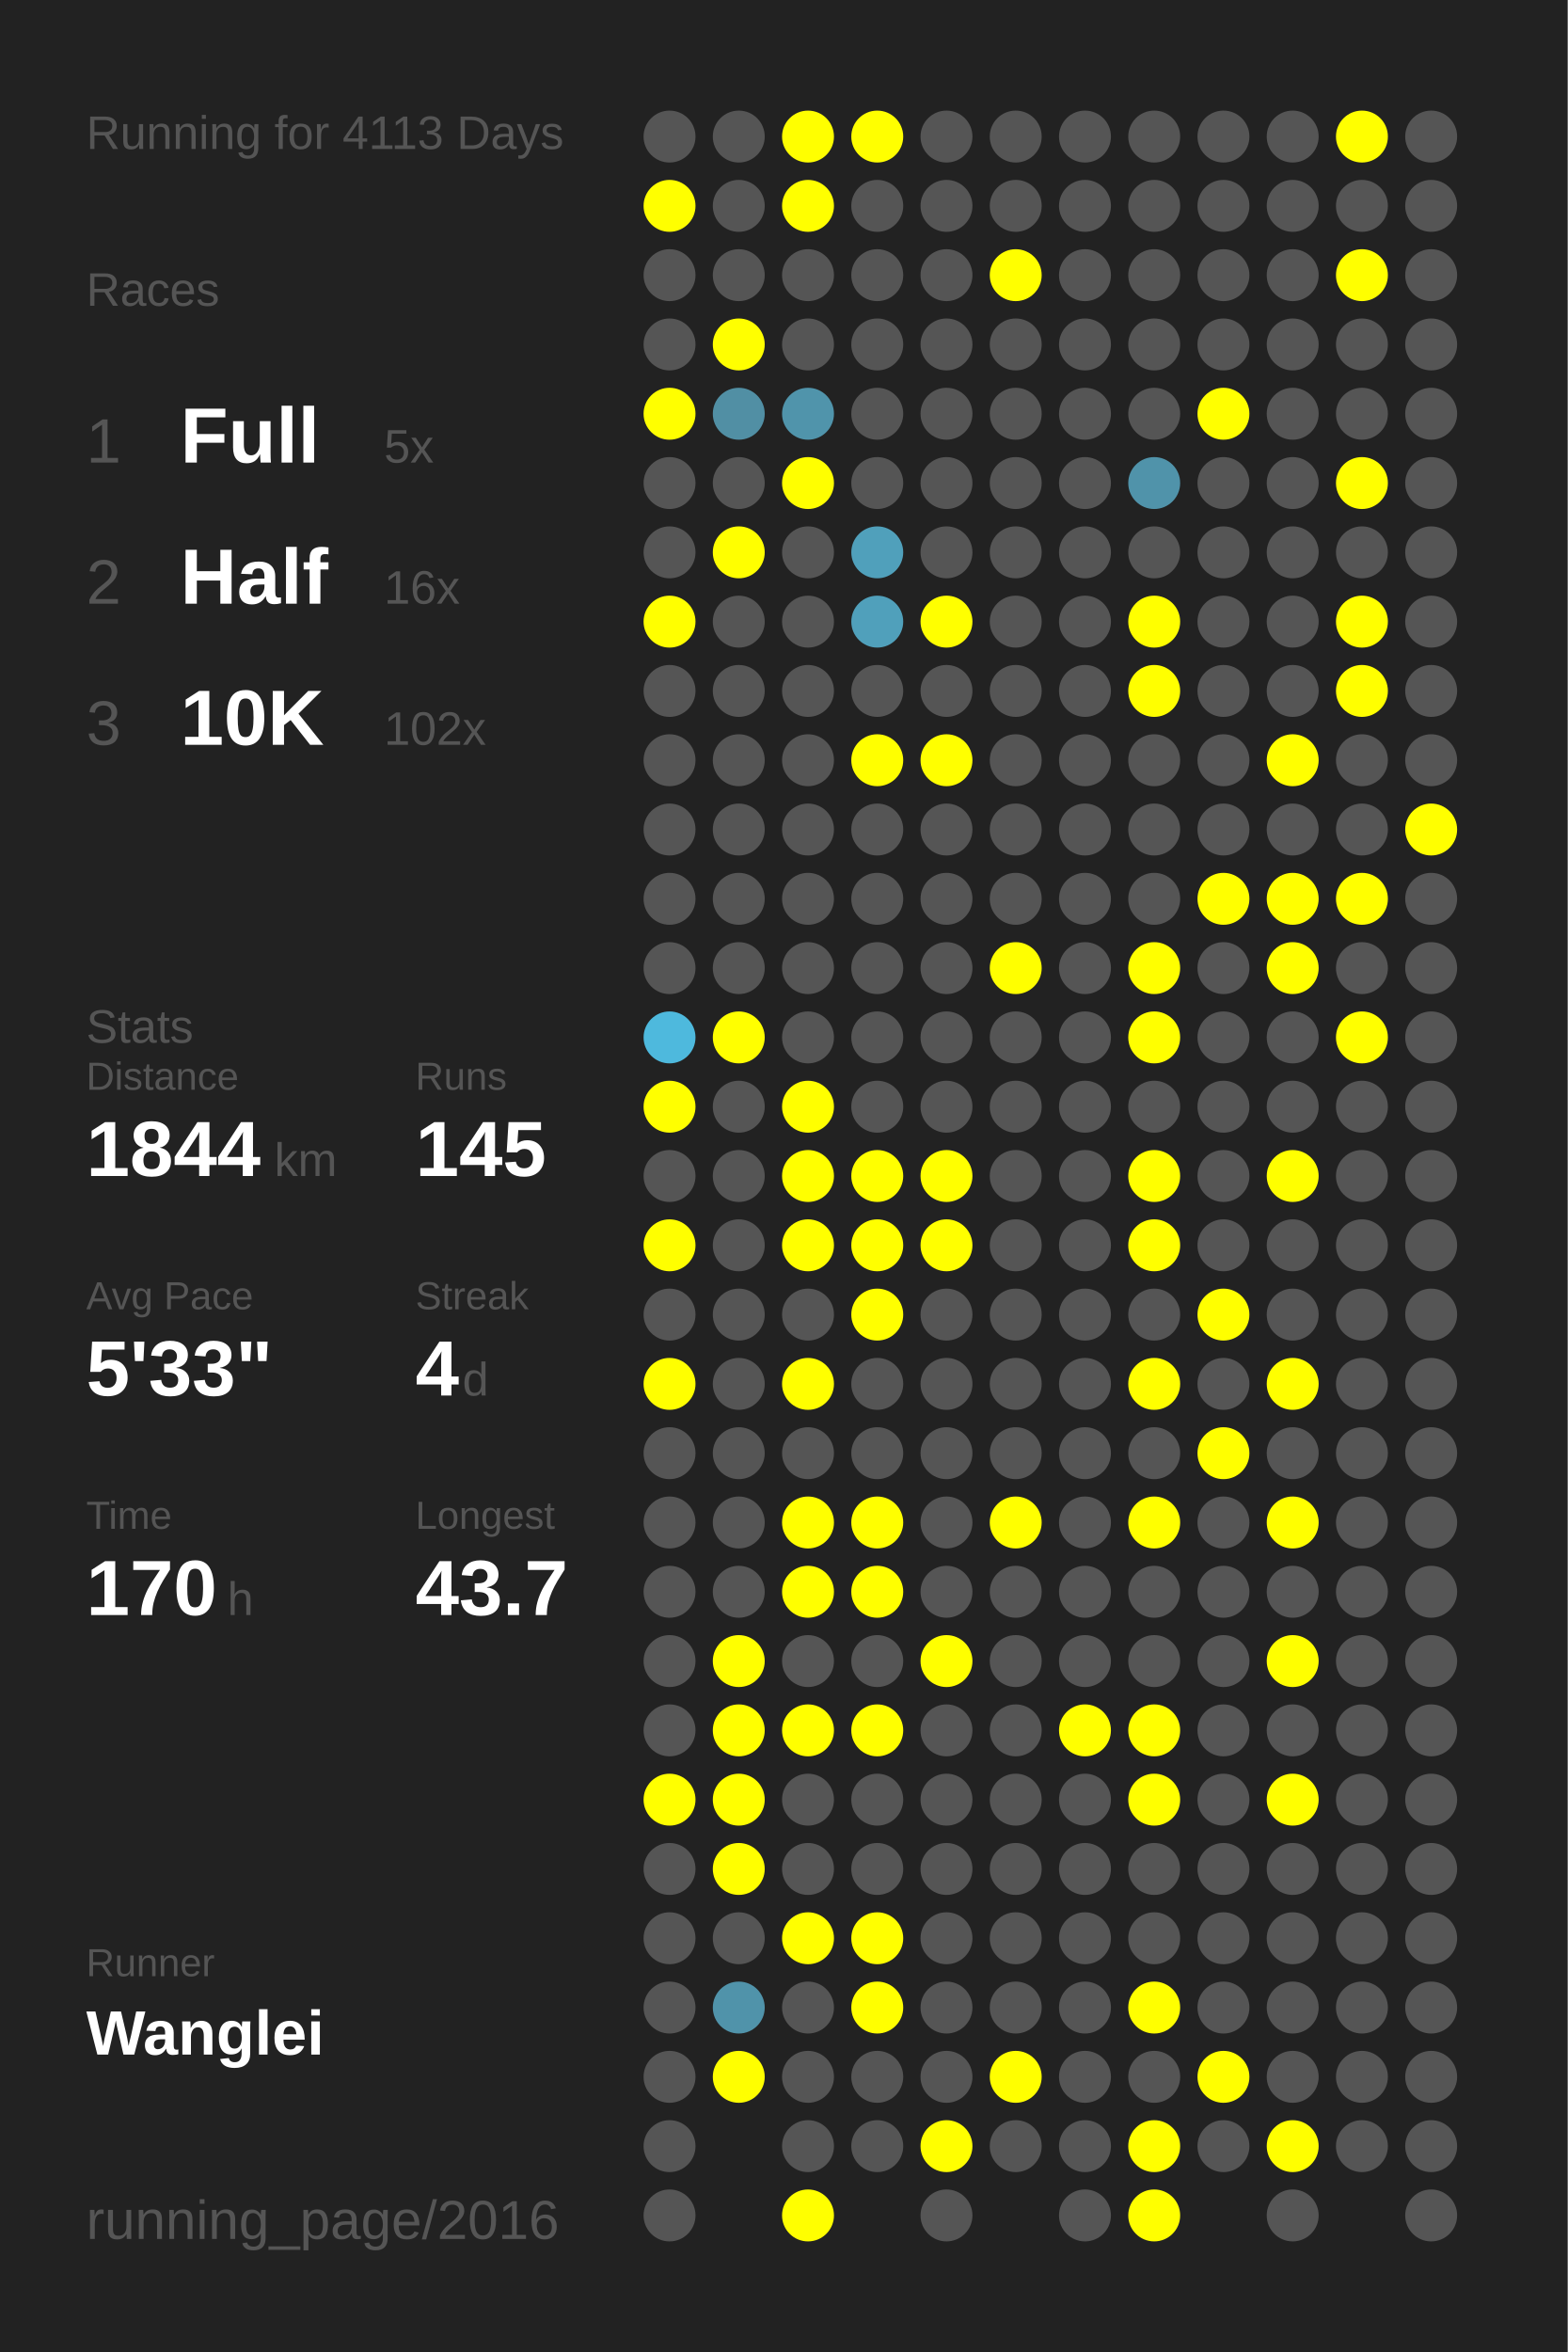
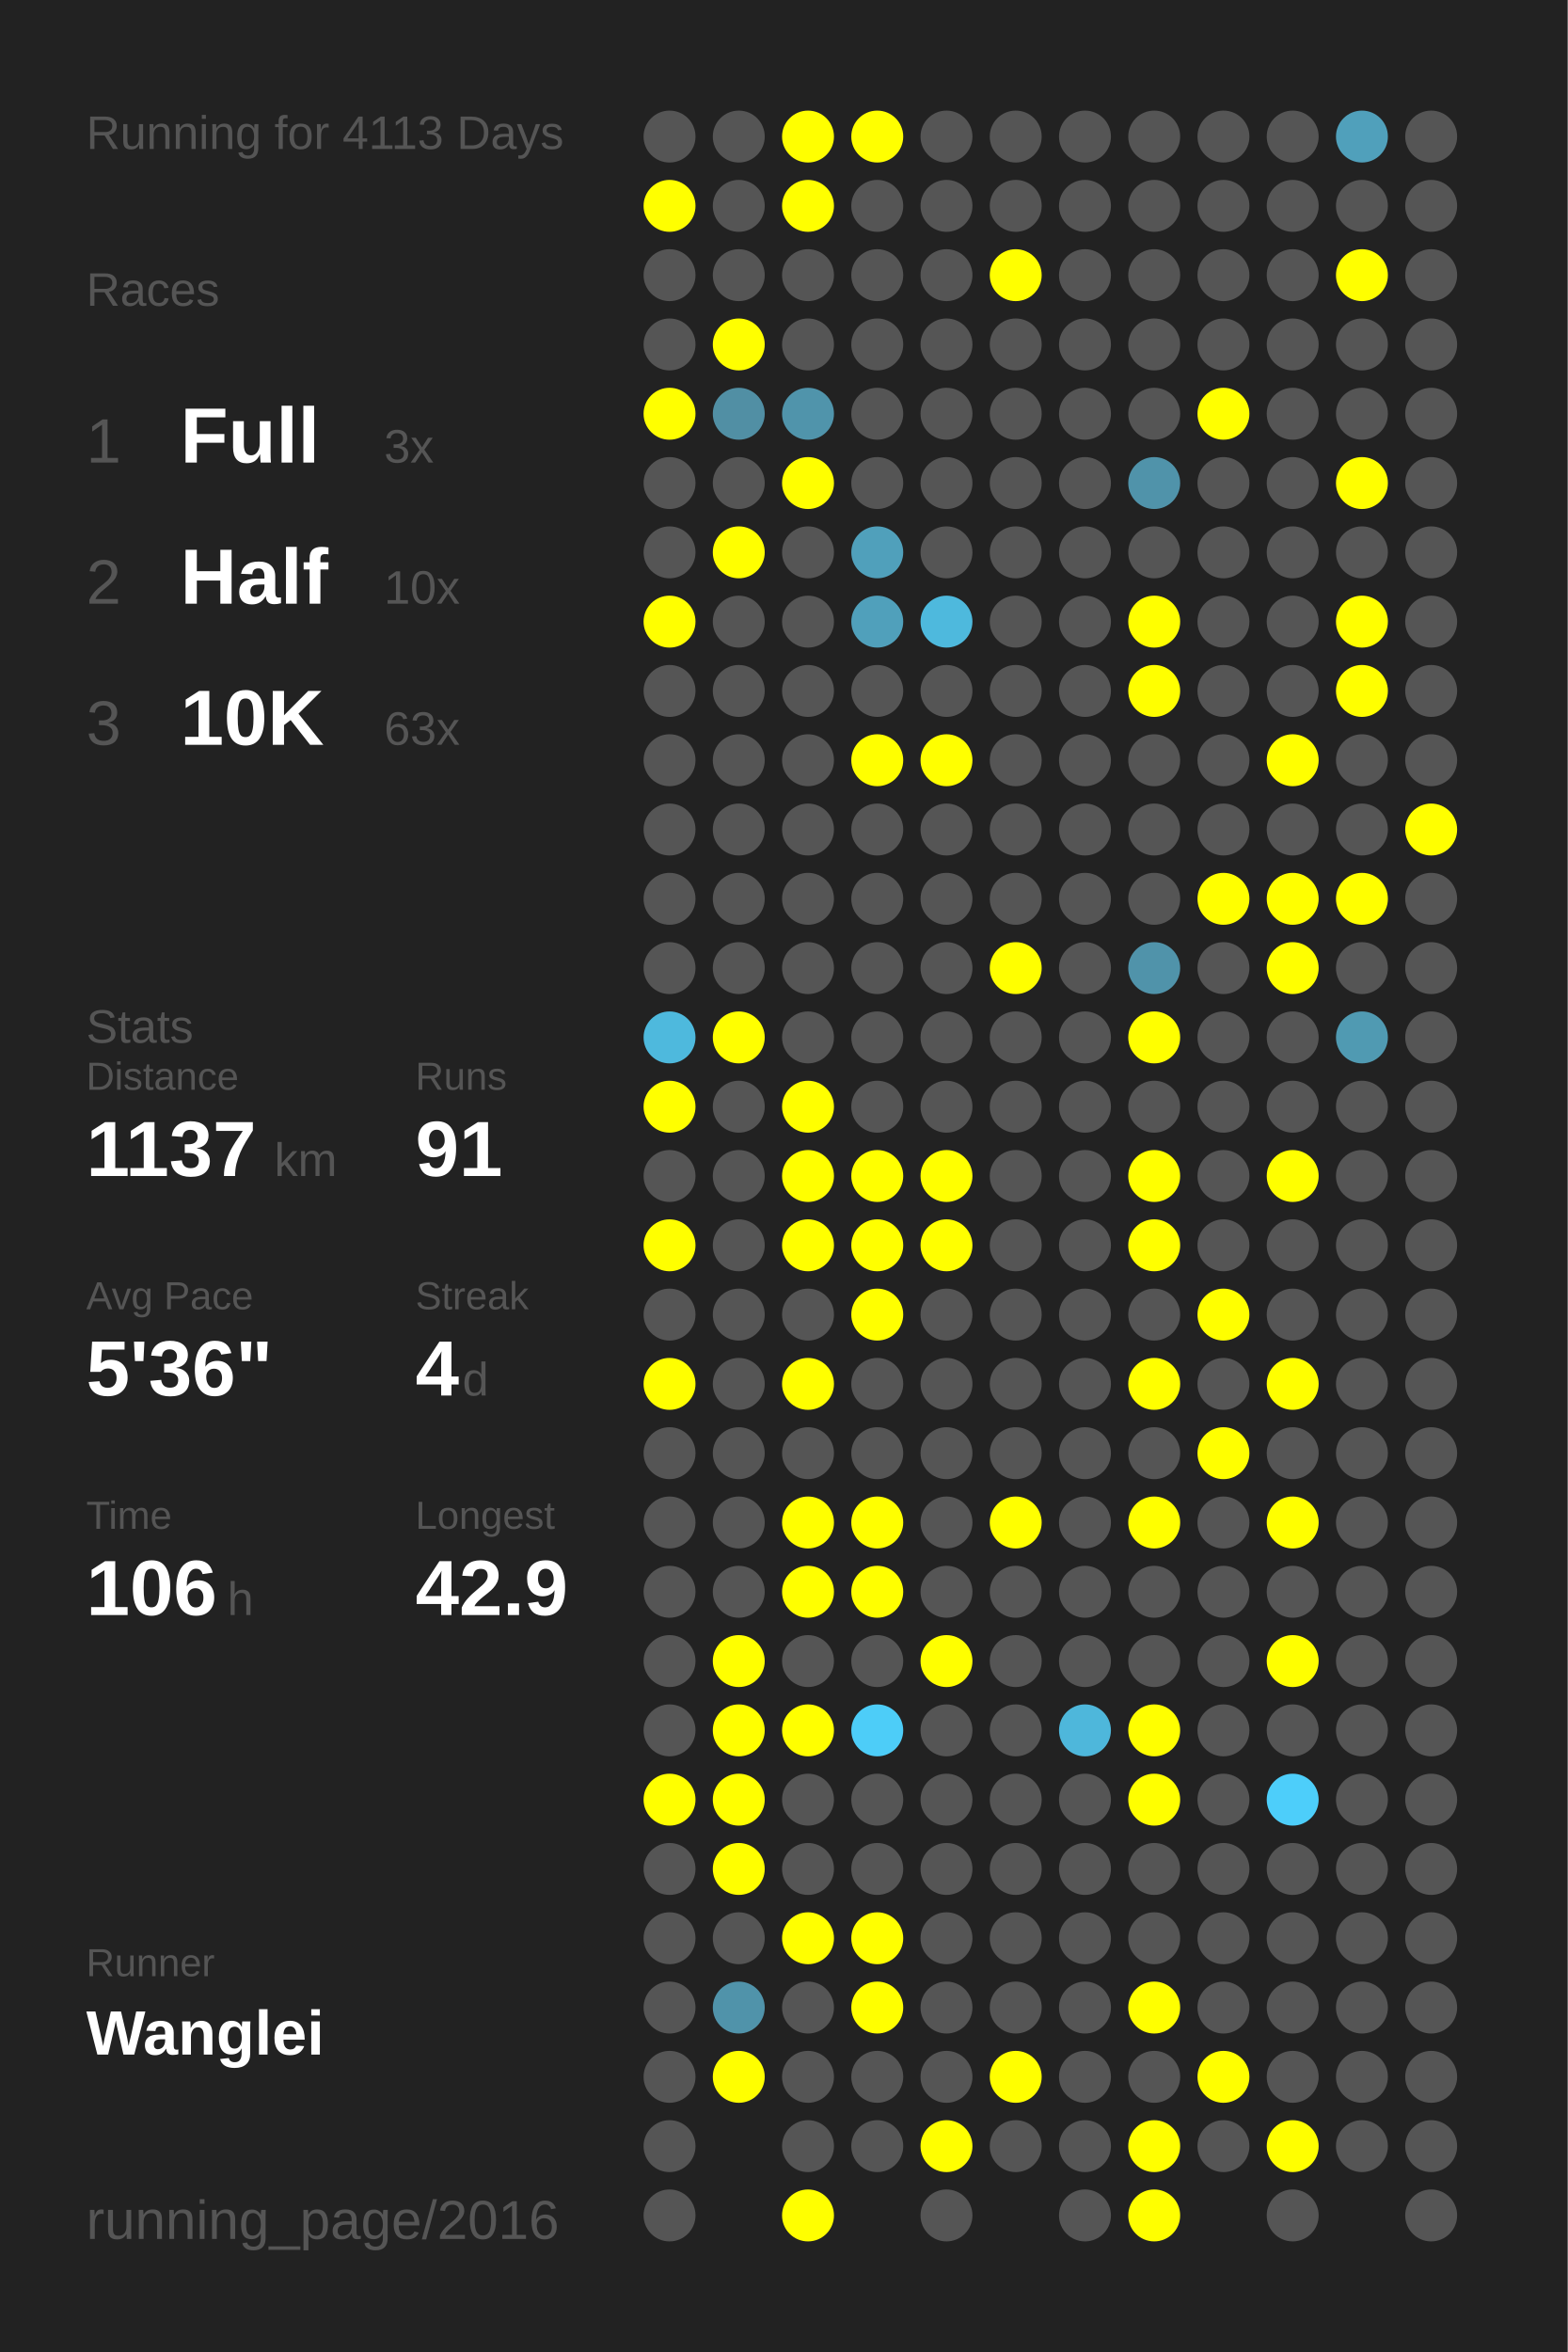
<svg xmlns="http://www.w3.org/2000/svg" baseProfile="full" height="300mm" version="1.1" viewBox="0,0,200,300" width="200mm">
  <defs />
  <rect fill="#222222" height="300" width="200" x="0" y="0" />
  <text fill="#555555" style="font-size:6px; font-family:Arial;" x="11" y="19">Running for 4113 Days</text>
  <text fill="#555555" style="font-size:6px; font-family:Arial;" x="11" y="39">Races</text>
  <text fill="#555555" style="font-size:8px; font-family:Arial;" x="11" y="59">1</text>
  <text fill="#FFFFFF" style="font-size:10px; font-family:Arial; font-weight:bold;" x="23" y="59">Full</text>
-   <text fill="#555555" style="font-size:6px; font-family:Arial;" x="49" y="59">5x</text>
+   <text fill="#555555" style="font-size:6px; font-family:Arial;" x="49" y="59">3x</text>
  <text fill="#555555" style="font-size:8px; font-family:Arial;" x="11" y="77">2</text>
  <text fill="#FFFFFF" style="font-size:10px; font-family:Arial; font-weight:bold;" x="23" y="77">Half</text>
-   <text fill="#555555" style="font-size:6px; font-family:Arial;" x="49" y="77">16x</text>
+   <text fill="#555555" style="font-size:6px; font-family:Arial;" x="49" y="77">10x</text>
  <text fill="#555555" style="font-size:8px; font-family:Arial;" x="11" y="95">3</text>
  <text fill="#FFFFFF" style="font-size:10px; font-family:Arial; font-weight:bold;" x="23" y="95">10K</text>
-   <text fill="#555555" style="font-size:6px; font-family:Arial;" x="49" y="95">102x</text>
+   <text fill="#555555" style="font-size:6px; font-family:Arial;" x="49" y="95">63x</text>
  <text fill="#555555" style="font-size:6px; font-family:Arial;" x="11" y="133">Stats</text>
  <text fill="#555555" style="font-size:5px; font-family:Arial;" x="11" y="139">Distance</text>
-   <text fill="#FFFFFF" style="font-size:10px; font-family:Arial; font-weight:bold;" x="11" y="150">1844</text>
+   <text fill="#FFFFFF" style="font-size:10px; font-family:Arial; font-weight:bold;" x="11" y="150">1137</text>
  <text fill="#555555" style="font-size:6px; font-family:Arial;" x="35" y="150">km</text>
  <text fill="#555555" style="font-size:5px; font-family:Arial;" x="53" y="139">Runs</text>
-   <text fill="#FFFFFF" style="font-size:10px; font-family:Arial; font-weight:bold;" x="53" y="150">145</text>
+   <text fill="#FFFFFF" style="font-size:10px; font-family:Arial; font-weight:bold;" x="53" y="150">91</text>
  <text fill="#555555" style="font-size:5px; font-family:Arial;" x="11" y="167">Avg Pace</text>
-   <text fill="#FFFFFF" style="font-size:10px; font-family:Arial; font-weight:bold;" x="11" y="178">5'33"</text>
+   <text fill="#FFFFFF" style="font-size:10px; font-family:Arial; font-weight:bold;" x="11" y="178">5'36"</text>
  <text fill="#555555" style="font-size:5px; font-family:Arial;" x="53" y="167">Streak</text>
  <text fill="#FFFFFF" style="font-size:10px; font-family:Arial; font-weight:bold;" x="53" y="178">4</text>
  <text fill="#555555" style="font-size:6px; font-family:Arial;" x="59" y="178">d</text>
  <text fill="#555555" style="font-size:5px; font-family:Arial;" x="11" y="195">Time</text>
-   <text fill="#FFFFFF" style="font-size:10px; font-family:Arial; font-weight:bold;" x="11" y="206">170</text>
+   <text fill="#FFFFFF" style="font-size:10px; font-family:Arial; font-weight:bold;" x="11" y="206">106</text>
  <text fill="#555555" style="font-size:6px; font-family:Arial;" x="29" y="206">h</text>
  <text fill="#555555" style="font-size:5px; font-family:Arial;" x="53" y="195">Longest</text>
-   <text fill="#FFFFFF" style="font-size:10px; font-family:Arial; font-weight:bold;" x="53" y="206">43.7</text>
+   <text fill="#FFFFFF" style="font-size:10px; font-family:Arial; font-weight:bold;" x="53" y="206">42.9</text>
  <text fill="#555555" style="font-size:5px; font-family:Arial;" x="11" y="252.065">Runner</text>
  <text fill="#FFFFFF" style="font-size:8px; font-family:Arial; font-weight:bold;" x="11" y="262.065">Wanglei</text>
  <text fill="#555555" style="font-size:7px; font-family:Arial;" x="11" y="285.581">running_page/2016</text>
  <circle cx="85.417" cy="17.419" fill="#555555" r="3.312" />
  <circle cx="85.417" cy="26.258" fill="#FFFF00" r="3.312" />
  <circle cx="85.417" cy="35.097" fill="#555555" r="3.312" />
  <circle cx="85.417" cy="43.935" fill="#555555" r="3.312" />
  <circle cx="85.417" cy="52.774" fill="#FFFF00" r="3.312" />
  <circle cx="85.417" cy="61.613" fill="#555555" r="3.312" />
  <circle cx="85.417" cy="70.452" fill="#555555" r="3.312" />
  <circle cx="85.417" cy="79.29" fill="#FFFF00" r="3.312" />
  <circle cx="85.417" cy="88.129" fill="#555555" r="3.312" />
  <circle cx="85.417" cy="96.968" fill="#555555" r="3.312" />
  <circle cx="85.417" cy="105.806" fill="#555555" r="3.312" />
  <circle cx="85.417" cy="114.645" fill="#555555" r="3.312" />
  <circle cx="85.417" cy="123.484" fill="#555555" r="3.312" />
  <circle cx="85.417" cy="132.323" fill="#4eb9dd" r="3.312" />
  <circle cx="85.417" cy="141.161" fill="#FFFF00" r="3.312" />
  <circle cx="85.417" cy="150" fill="#555555" r="3.312" />
  <circle cx="85.417" cy="158.839" fill="#FFFF00" r="3.312" />
  <circle cx="85.417" cy="167.677" fill="#555555" r="3.312" />
  <circle cx="85.417" cy="176.516" fill="#FFFF00" r="3.312" />
  <circle cx="85.417" cy="185.355" fill="#555555" r="3.312" />
  <circle cx="85.417" cy="194.194" fill="#555555" r="3.312" />
  <circle cx="85.417" cy="203.032" fill="#555555" r="3.312" />
  <circle cx="85.417" cy="211.871" fill="#555555" r="3.312" />
  <circle cx="85.417" cy="220.71" fill="#555555" r="3.312" />
  <circle cx="85.417" cy="229.548" fill="#FFFF00" r="3.312" />
  <circle cx="85.417" cy="238.387" fill="#555555" r="3.312" />
  <circle cx="85.417" cy="247.226" fill="#555555" r="3.312" />
  <circle cx="85.417" cy="256.065" fill="#555555" r="3.312" />
  <circle cx="85.417" cy="264.903" fill="#555555" r="3.312" />
  <circle cx="85.417" cy="273.742" fill="#555555" r="3.312" />
  <circle cx="85.417" cy="282.581" fill="#555555" r="3.312" />
  <circle cx="94.25" cy="17.419" fill="#555555" r="3.312" />
  <circle cx="94.25" cy="26.258" fill="#555555" r="3.312" />
  <circle cx="94.25" cy="35.097" fill="#555555" r="3.312" />
  <circle cx="94.25" cy="43.935" fill="#FFFF00" r="3.312" />
  <circle cx="94.25" cy="52.774" fill="#518fa4" r="3.312" />
  <circle cx="94.25" cy="61.613" fill="#555555" r="3.312" />
  <circle cx="94.25" cy="70.452" fill="#FFFF00" r="3.312" />
  <circle cx="94.25" cy="79.29" fill="#555555" r="3.312" />
  <circle cx="94.25" cy="88.129" fill="#555555" r="3.312" />
  <circle cx="94.25" cy="96.968" fill="#555555" r="3.312" />
  <circle cx="94.25" cy="105.806" fill="#555555" r="3.312" />
  <circle cx="94.25" cy="114.645" fill="#555555" r="3.312" />
  <circle cx="94.25" cy="123.484" fill="#555555" r="3.312" />
  <circle cx="94.25" cy="132.323" fill="#FFFF00" r="3.312" />
  <circle cx="94.25" cy="141.161" fill="#555555" r="3.312" />
  <circle cx="94.25" cy="150" fill="#555555" r="3.312" />
  <circle cx="94.25" cy="158.839" fill="#555555" r="3.312" />
  <circle cx="94.25" cy="167.677" fill="#555555" r="3.312" />
  <circle cx="94.25" cy="176.516" fill="#555555" r="3.312" />
  <circle cx="94.25" cy="185.355" fill="#555555" r="3.312" />
  <circle cx="94.25" cy="194.194" fill="#555555" r="3.312" />
  <circle cx="94.25" cy="203.032" fill="#555555" r="3.312" />
  <circle cx="94.25" cy="211.871" fill="#FFFF00" r="3.312" />
  <circle cx="94.25" cy="220.71" fill="#FFFF00" r="3.312" />
  <circle cx="94.25" cy="229.548" fill="#FFFF00" r="3.312" />
  <circle cx="94.25" cy="238.387" fill="#FFFF00" r="3.312" />
  <circle cx="94.25" cy="247.226" fill="#555555" r="3.312" />
  <circle cx="94.25" cy="256.065" fill="#5093aa" r="3.312" />
  <circle cx="94.25" cy="264.903" fill="#FFFF00" r="3.312" />
  <circle cx="103.083" cy="17.419" fill="#FFFF00" r="3.312" />
  <circle cx="103.083" cy="26.258" fill="#FFFF00" r="3.312" />
  <circle cx="103.083" cy="35.097" fill="#555555" r="3.312" />
  <circle cx="103.083" cy="43.935" fill="#555555" r="3.312" />
  <circle cx="103.083" cy="52.774" fill="#5094ab" r="3.312" />
  <circle cx="103.083" cy="61.613" fill="#FFFF00" r="3.312" />
  <circle cx="103.083" cy="70.452" fill="#555555" r="3.312" />
  <circle cx="103.083" cy="79.29" fill="#555555" r="3.312" />
  <circle cx="103.083" cy="88.129" fill="#555555" r="3.312" />
  <circle cx="103.083" cy="96.968" fill="#555555" r="3.312" />
  <circle cx="103.083" cy="105.806" fill="#555555" r="3.312" />
  <circle cx="103.083" cy="114.645" fill="#555555" r="3.312" />
  <circle cx="103.083" cy="123.484" fill="#555555" r="3.312" />
  <circle cx="103.083" cy="132.323" fill="#555555" r="3.312" />
  <circle cx="103.083" cy="141.161" fill="#FFFF00" r="3.312" />
  <circle cx="103.083" cy="150" fill="#FFFF00" r="3.312" />
  <circle cx="103.083" cy="158.839" fill="#FFFF00" r="3.312" />
  <circle cx="103.083" cy="167.677" fill="#555555" r="3.312" />
  <circle cx="103.083" cy="176.516" fill="#FFFF00" r="3.312" />
  <circle cx="103.083" cy="185.355" fill="#555555" r="3.312" />
  <circle cx="103.083" cy="194.194" fill="#FFFF00" r="3.312" />
  <circle cx="103.083" cy="203.032" fill="#FFFF00" r="3.312" />
  <circle cx="103.083" cy="211.871" fill="#555555" r="3.312" />
  <circle cx="103.083" cy="220.71" fill="#FFFF00" r="3.312" />
  <circle cx="103.083" cy="229.548" fill="#555555" r="3.312" />
  <circle cx="103.083" cy="238.387" fill="#555555" r="3.312" />
  <circle cx="103.083" cy="247.226" fill="#FFFF00" r="3.312" />
  <circle cx="103.083" cy="256.065" fill="#555555" r="3.312" />
  <circle cx="103.083" cy="264.903" fill="#555555" r="3.312" />
  <circle cx="103.083" cy="273.742" fill="#555555" r="3.312" />
  <circle cx="103.083" cy="282.581" fill="#FFFF00" r="3.312" />
  <circle cx="111.917" cy="17.419" fill="#FFFF00" r="3.312" />
  <circle cx="111.917" cy="26.258" fill="#555555" r="3.312" />
  <circle cx="111.917" cy="35.097" fill="#555555" r="3.312" />
  <circle cx="111.917" cy="43.935" fill="#555555" r="3.312" />
  <circle cx="111.917" cy="52.774" fill="#555555" r="3.312" />
  <circle cx="111.917" cy="61.613" fill="#555555" r="3.312" />
  <circle cx="111.917" cy="70.452" fill="#50a0bb" r="3.312" />
  <circle cx="111.917" cy="79.29" fill="#50a0bb" r="3.312" />
  <circle cx="111.917" cy="88.129" fill="#555555" r="3.312" />
  <circle cx="111.917" cy="96.968" fill="#FFFF00" r="3.312" />
  <circle cx="111.917" cy="105.806" fill="#555555" r="3.312" />
  <circle cx="111.917" cy="114.645" fill="#555555" r="3.312" />
  <circle cx="111.917" cy="123.484" fill="#555555" r="3.312" />
  <circle cx="111.917" cy="132.323" fill="#555555" r="3.312" />
  <circle cx="111.917" cy="141.161" fill="#555555" r="3.312" />
  <circle cx="111.917" cy="150" fill="#FFFF00" r="3.312" />
  <circle cx="111.917" cy="158.839" fill="#FFFF00" r="3.312" />
  <circle cx="111.917" cy="167.677" fill="#FFFF00" r="3.312" />
  <circle cx="111.917" cy="176.516" fill="#555555" r="3.312" />
  <circle cx="111.917" cy="185.355" fill="#555555" r="3.312" />
  <circle cx="111.917" cy="194.194" fill="#FFFF00" r="3.312" />
  <circle cx="111.917" cy="203.032" fill="#FFFF00" r="3.312" />
  <circle cx="111.917" cy="211.871" fill="#555555" r="3.312" />
-   <circle cx="111.917" cy="220.71" fill="#FFFF00" r="3.312" />
+   <circle cx="111.917" cy="220.71" fill="#4dcdf8" r="3.312" />
  <circle cx="111.917" cy="229.548" fill="#555555" r="3.312" />
  <circle cx="111.917" cy="238.387" fill="#555555" r="3.312" />
  <circle cx="111.917" cy="247.226" fill="#FFFF00" r="3.312" />
  <circle cx="111.917" cy="256.065" fill="#FFFF00" r="3.312" />
  <circle cx="111.917" cy="264.903" fill="#555555" r="3.312" />
  <circle cx="111.917" cy="273.742" fill="#555555" r="3.312" />
  <circle cx="120.75" cy="17.419" fill="#555555" r="3.312" />
  <circle cx="120.75" cy="26.258" fill="#555555" r="3.312" />
  <circle cx="120.75" cy="35.097" fill="#555555" r="3.312" />
  <circle cx="120.75" cy="43.935" fill="#555555" r="3.312" />
  <circle cx="120.75" cy="52.774" fill="#555555" r="3.312" />
  <circle cx="120.75" cy="61.613" fill="#555555" r="3.312" />
  <circle cx="120.75" cy="70.452" fill="#555555" r="3.312" />
-   <circle cx="120.75" cy="79.29" fill="#FFFF00" r="3.312" />
+   <circle cx="120.75" cy="79.29" fill="#4eb9dd" r="3.312" />
  <circle cx="120.75" cy="88.129" fill="#555555" r="3.312" />
  <circle cx="120.75" cy="96.968" fill="#FFFF00" r="3.312" />
  <circle cx="120.75" cy="105.806" fill="#555555" r="3.312" />
  <circle cx="120.75" cy="114.645" fill="#555555" r="3.312" />
  <circle cx="120.75" cy="123.484" fill="#555555" r="3.312" />
  <circle cx="120.75" cy="132.323" fill="#555555" r="3.312" />
  <circle cx="120.75" cy="141.161" fill="#555555" r="3.312" />
  <circle cx="120.75" cy="150" fill="#FFFF00" r="3.312" />
  <circle cx="120.75" cy="158.839" fill="#FFFF00" r="3.312" />
  <circle cx="120.75" cy="167.677" fill="#555555" r="3.312" />
  <circle cx="120.75" cy="176.516" fill="#555555" r="3.312" />
  <circle cx="120.75" cy="185.355" fill="#555555" r="3.312" />
  <circle cx="120.75" cy="194.194" fill="#555555" r="3.312" />
  <circle cx="120.75" cy="203.032" fill="#555555" r="3.312" />
  <circle cx="120.75" cy="211.871" fill="#FFFF00" r="3.312" />
  <circle cx="120.75" cy="220.71" fill="#555555" r="3.312" />
  <circle cx="120.75" cy="229.548" fill="#555555" r="3.312" />
  <circle cx="120.75" cy="238.387" fill="#555555" r="3.312" />
  <circle cx="120.75" cy="247.226" fill="#555555" r="3.312" />
  <circle cx="120.75" cy="256.065" fill="#555555" r="3.312" />
  <circle cx="120.75" cy="264.903" fill="#555555" r="3.312" />
  <circle cx="120.75" cy="273.742" fill="#FFFF00" r="3.312" />
  <circle cx="120.75" cy="282.581" fill="#555555" r="3.312" />
  <circle cx="129.583" cy="17.419" fill="#555555" r="3.312" />
  <circle cx="129.583" cy="26.258" fill="#555555" r="3.312" />
  <circle cx="129.583" cy="35.097" fill="#FFFF00" r="3.312" />
  <circle cx="129.583" cy="43.935" fill="#555555" r="3.312" />
  <circle cx="129.583" cy="52.774" fill="#555555" r="3.312" />
  <circle cx="129.583" cy="61.613" fill="#555555" r="3.312" />
  <circle cx="129.583" cy="70.452" fill="#555555" r="3.312" />
  <circle cx="129.583" cy="79.29" fill="#555555" r="3.312" />
  <circle cx="129.583" cy="88.129" fill="#555555" r="3.312" />
  <circle cx="129.583" cy="96.968" fill="#555555" r="3.312" />
  <circle cx="129.583" cy="105.806" fill="#555555" r="3.312" />
  <circle cx="129.583" cy="114.645" fill="#555555" r="3.312" />
  <circle cx="129.583" cy="123.484" fill="#FFFF00" r="3.312" />
  <circle cx="129.583" cy="132.323" fill="#555555" r="3.312" />
  <circle cx="129.583" cy="141.161" fill="#555555" r="3.312" />
  <circle cx="129.583" cy="150" fill="#555555" r="3.312" />
  <circle cx="129.583" cy="158.839" fill="#555555" r="3.312" />
  <circle cx="129.583" cy="167.677" fill="#555555" r="3.312" />
  <circle cx="129.583" cy="176.516" fill="#555555" r="3.312" />
  <circle cx="129.583" cy="185.355" fill="#555555" r="3.312" />
  <circle cx="129.583" cy="194.194" fill="#FFFF00" r="3.312" />
  <circle cx="129.583" cy="203.032" fill="#555555" r="3.312" />
  <circle cx="129.583" cy="211.871" fill="#555555" r="3.312" />
  <circle cx="129.583" cy="220.71" fill="#555555" r="3.312" />
  <circle cx="129.583" cy="229.548" fill="#555555" r="3.312" />
  <circle cx="129.583" cy="238.387" fill="#555555" r="3.312" />
  <circle cx="129.583" cy="247.226" fill="#555555" r="3.312" />
  <circle cx="129.583" cy="256.065" fill="#555555" r="3.312" />
  <circle cx="129.583" cy="264.903" fill="#FFFF00" r="3.312" />
  <circle cx="129.583" cy="273.742" fill="#555555" r="3.312" />
  <circle cx="138.417" cy="17.419" fill="#555555" r="3.312" />
  <circle cx="138.417" cy="26.258" fill="#555555" r="3.312" />
  <circle cx="138.417" cy="35.097" fill="#555555" r="3.312" />
  <circle cx="138.417" cy="43.935" fill="#555555" r="3.312" />
  <circle cx="138.417" cy="52.774" fill="#555555" r="3.312" />
  <circle cx="138.417" cy="61.613" fill="#555555" r="3.312" />
  <circle cx="138.417" cy="70.452" fill="#555555" r="3.312" />
  <circle cx="138.417" cy="79.29" fill="#555555" r="3.312" />
  <circle cx="138.417" cy="88.129" fill="#555555" r="3.312" />
  <circle cx="138.417" cy="96.968" fill="#555555" r="3.312" />
  <circle cx="138.417" cy="105.806" fill="#555555" r="3.312" />
  <circle cx="138.417" cy="114.645" fill="#555555" r="3.312" />
  <circle cx="138.417" cy="123.484" fill="#555555" r="3.312" />
  <circle cx="138.417" cy="132.323" fill="#555555" r="3.312" />
  <circle cx="138.417" cy="141.161" fill="#555555" r="3.312" />
  <circle cx="138.417" cy="150" fill="#555555" r="3.312" />
  <circle cx="138.417" cy="158.839" fill="#555555" r="3.312" />
  <circle cx="138.417" cy="167.677" fill="#555555" r="3.312" />
  <circle cx="138.417" cy="176.516" fill="#555555" r="3.312" />
  <circle cx="138.417" cy="185.355" fill="#555555" r="3.312" />
  <circle cx="138.417" cy="194.194" fill="#555555" r="3.312" />
  <circle cx="138.417" cy="203.032" fill="#555555" r="3.312" />
  <circle cx="138.417" cy="211.871" fill="#555555" r="3.312" />
-   <circle cx="138.417" cy="220.71" fill="#FFFF00" r="3.312" />
+   <circle cx="138.417" cy="220.71" fill="#4eb7db" r="3.312" />
  <circle cx="138.417" cy="229.548" fill="#555555" r="3.312" />
  <circle cx="138.417" cy="238.387" fill="#555555" r="3.312" />
  <circle cx="138.417" cy="247.226" fill="#555555" r="3.312" />
  <circle cx="138.417" cy="256.065" fill="#555555" r="3.312" />
  <circle cx="138.417" cy="264.903" fill="#555555" r="3.312" />
  <circle cx="138.417" cy="273.742" fill="#555555" r="3.312" />
  <circle cx="138.417" cy="282.581" fill="#555555" r="3.312" />
  <circle cx="147.25" cy="17.419" fill="#555555" r="3.312" />
  <circle cx="147.25" cy="26.258" fill="#555555" r="3.312" />
  <circle cx="147.25" cy="35.097" fill="#555555" r="3.312" />
  <circle cx="147.25" cy="43.935" fill="#555555" r="3.312" />
  <circle cx="147.25" cy="52.774" fill="#555555" r="3.312" />
  <circle cx="147.25" cy="61.613" fill="#5093aa" r="3.312" />
  <circle cx="147.25" cy="70.452" fill="#555555" r="3.312" />
  <circle cx="147.25" cy="79.29" fill="#FFFF00" r="3.312" />
  <circle cx="147.25" cy="88.129" fill="#FFFF00" r="3.312" />
  <circle cx="147.25" cy="96.968" fill="#555555" r="3.312" />
  <circle cx="147.25" cy="105.806" fill="#555555" r="3.312" />
  <circle cx="147.25" cy="114.645" fill="#555555" r="3.312" />
-   <circle cx="147.25" cy="123.484" fill="#FFFF00" r="3.312" />
+   <circle cx="147.25" cy="123.484" fill="#5093aa" r="3.312" />
  <circle cx="147.25" cy="132.323" fill="#FFFF00" r="3.312" />
  <circle cx="147.25" cy="141.161" fill="#555555" r="3.312" />
  <circle cx="147.25" cy="150" fill="#FFFF00" r="3.312" />
  <circle cx="147.25" cy="158.839" fill="#FFFF00" r="3.312" />
  <circle cx="147.25" cy="167.677" fill="#555555" r="3.312" />
  <circle cx="147.25" cy="176.516" fill="#FFFF00" r="3.312" />
  <circle cx="147.25" cy="185.355" fill="#555555" r="3.312" />
  <circle cx="147.25" cy="194.194" fill="#FFFF00" r="3.312" />
  <circle cx="147.25" cy="203.032" fill="#555555" r="3.312" />
  <circle cx="147.25" cy="211.871" fill="#555555" r="3.312" />
  <circle cx="147.25" cy="220.71" fill="#FFFF00" r="3.312" />
  <circle cx="147.25" cy="229.548" fill="#FFFF00" r="3.312" />
  <circle cx="147.25" cy="238.387" fill="#555555" r="3.312" />
  <circle cx="147.25" cy="247.226" fill="#555555" r="3.312" />
  <circle cx="147.25" cy="256.065" fill="#FFFF00" r="3.312" />
  <circle cx="147.25" cy="264.903" fill="#555555" r="3.312" />
  <circle cx="147.25" cy="273.742" fill="#FFFF00" r="3.312" />
  <circle cx="147.25" cy="282.581" fill="#FFFF00" r="3.312" />
  <circle cx="156.083" cy="17.419" fill="#555555" r="3.312" />
  <circle cx="156.083" cy="26.258" fill="#555555" r="3.312" />
  <circle cx="156.083" cy="35.097" fill="#555555" r="3.312" />
  <circle cx="156.083" cy="43.935" fill="#555555" r="3.312" />
  <circle cx="156.083" cy="52.774" fill="#FFFF00" r="3.312" />
  <circle cx="156.083" cy="61.613" fill="#555555" r="3.312" />
  <circle cx="156.083" cy="70.452" fill="#555555" r="3.312" />
  <circle cx="156.083" cy="79.29" fill="#555555" r="3.312" />
  <circle cx="156.083" cy="88.129" fill="#555555" r="3.312" />
  <circle cx="156.083" cy="96.968" fill="#555555" r="3.312" />
  <circle cx="156.083" cy="105.806" fill="#555555" r="3.312" />
  <circle cx="156.083" cy="114.645" fill="#FFFF00" r="3.312" />
  <circle cx="156.083" cy="123.484" fill="#555555" r="3.312" />
  <circle cx="156.083" cy="132.323" fill="#555555" r="3.312" />
  <circle cx="156.083" cy="141.161" fill="#555555" r="3.312" />
  <circle cx="156.083" cy="150" fill="#555555" r="3.312" />
  <circle cx="156.083" cy="158.839" fill="#555555" r="3.312" />
  <circle cx="156.083" cy="167.677" fill="#FFFF00" r="3.312" />
  <circle cx="156.083" cy="176.516" fill="#555555" r="3.312" />
  <circle cx="156.083" cy="185.355" fill="#FFFF00" r="3.312" />
  <circle cx="156.083" cy="194.194" fill="#555555" r="3.312" />
  <circle cx="156.083" cy="203.032" fill="#555555" r="3.312" />
  <circle cx="156.083" cy="211.871" fill="#555555" r="3.312" />
  <circle cx="156.083" cy="220.71" fill="#555555" r="3.312" />
  <circle cx="156.083" cy="229.548" fill="#555555" r="3.312" />
  <circle cx="156.083" cy="238.387" fill="#555555" r="3.312" />
  <circle cx="156.083" cy="247.226" fill="#555555" r="3.312" />
  <circle cx="156.083" cy="256.065" fill="#555555" r="3.312" />
  <circle cx="156.083" cy="264.903" fill="#FFFF00" r="3.312" />
  <circle cx="156.083" cy="273.742" fill="#555555" r="3.312" />
  <circle cx="164.917" cy="17.419" fill="#555555" r="3.312" />
  <circle cx="164.917" cy="26.258" fill="#555555" r="3.312" />
  <circle cx="164.917" cy="35.097" fill="#555555" r="3.312" />
  <circle cx="164.917" cy="43.935" fill="#555555" r="3.312" />
  <circle cx="164.917" cy="52.774" fill="#555555" r="3.312" />
  <circle cx="164.917" cy="61.613" fill="#555555" r="3.312" />
  <circle cx="164.917" cy="70.452" fill="#555555" r="3.312" />
  <circle cx="164.917" cy="79.29" fill="#555555" r="3.312" />
  <circle cx="164.917" cy="88.129" fill="#555555" r="3.312" />
  <circle cx="164.917" cy="96.968" fill="#FFFF00" r="3.312" />
  <circle cx="164.917" cy="105.806" fill="#555555" r="3.312" />
  <circle cx="164.917" cy="114.645" fill="#FFFF00" r="3.312" />
  <circle cx="164.917" cy="123.484" fill="#FFFF00" r="3.312" />
  <circle cx="164.917" cy="132.323" fill="#555555" r="3.312" />
  <circle cx="164.917" cy="141.161" fill="#555555" r="3.312" />
  <circle cx="164.917" cy="150" fill="#FFFF00" r="3.312" />
  <circle cx="164.917" cy="158.839" fill="#555555" r="3.312" />
  <circle cx="164.917" cy="167.677" fill="#555555" r="3.312" />
  <circle cx="164.917" cy="176.516" fill="#FFFF00" r="3.312" />
  <circle cx="164.917" cy="185.355" fill="#555555" r="3.312" />
  <circle cx="164.917" cy="194.194" fill="#FFFF00" r="3.312" />
  <circle cx="164.917" cy="203.032" fill="#555555" r="3.312" />
  <circle cx="164.917" cy="211.871" fill="#FFFF00" r="3.312" />
  <circle cx="164.917" cy="220.71" fill="#555555" r="3.312" />
-   <circle cx="164.917" cy="229.548" fill="#FFFF00" r="3.312" />
+   <circle cx="164.917" cy="229.548" fill="#4dcefa" r="3.312" />
  <circle cx="164.917" cy="238.387" fill="#555555" r="3.312" />
  <circle cx="164.917" cy="247.226" fill="#555555" r="3.312" />
  <circle cx="164.917" cy="256.065" fill="#555555" r="3.312" />
  <circle cx="164.917" cy="264.903" fill="#555555" r="3.312" />
  <circle cx="164.917" cy="273.742" fill="#FFFF00" r="3.312" />
  <circle cx="164.917" cy="282.581" fill="#555555" r="3.312" />
-   <circle cx="173.75" cy="17.419" fill="#FFFF00" r="3.312" />
+   <circle cx="173.75" cy="17.419" fill="#50a0bb" r="3.312" />
  <circle cx="173.75" cy="26.258" fill="#555555" r="3.312" />
  <circle cx="173.75" cy="35.097" fill="#FFFF00" r="3.312" />
  <circle cx="173.75" cy="43.935" fill="#555555" r="3.312" />
  <circle cx="173.75" cy="52.774" fill="#555555" r="3.312" />
  <circle cx="173.75" cy="61.613" fill="#FFFF00" r="3.312" />
  <circle cx="173.75" cy="70.452" fill="#555555" r="3.312" />
  <circle cx="173.75" cy="79.29" fill="#FFFF00" r="3.312" />
  <circle cx="173.75" cy="88.129" fill="#FFFF00" r="3.312" />
  <circle cx="173.75" cy="96.968" fill="#555555" r="3.312" />
  <circle cx="173.75" cy="105.806" fill="#555555" r="3.312" />
  <circle cx="173.75" cy="114.645" fill="#FFFF00" r="3.312" />
  <circle cx="173.75" cy="123.484" fill="#555555" r="3.312" />
-   <circle cx="173.75" cy="132.323" fill="#FFFF00" r="3.312" />
+   <circle cx="173.75" cy="132.323" fill="#509ab2" r="3.312" />
  <circle cx="173.75" cy="141.161" fill="#555555" r="3.312" />
  <circle cx="173.75" cy="150" fill="#555555" r="3.312" />
  <circle cx="173.75" cy="158.839" fill="#555555" r="3.312" />
  <circle cx="173.75" cy="167.677" fill="#555555" r="3.312" />
  <circle cx="173.75" cy="176.516" fill="#555555" r="3.312" />
  <circle cx="173.75" cy="185.355" fill="#555555" r="3.312" />
  <circle cx="173.75" cy="194.194" fill="#555555" r="3.312" />
  <circle cx="173.75" cy="203.032" fill="#555555" r="3.312" />
  <circle cx="173.75" cy="211.871" fill="#555555" r="3.312" />
  <circle cx="173.75" cy="220.71" fill="#555555" r="3.312" />
  <circle cx="173.75" cy="229.548" fill="#555555" r="3.312" />
  <circle cx="173.75" cy="238.387" fill="#555555" r="3.312" />
  <circle cx="173.75" cy="247.226" fill="#555555" r="3.312" />
  <circle cx="173.75" cy="256.065" fill="#555555" r="3.312" />
  <circle cx="173.75" cy="264.903" fill="#555555" r="3.312" />
  <circle cx="173.75" cy="273.742" fill="#555555" r="3.312" />
  <circle cx="182.583" cy="17.419" fill="#555555" r="3.312" />
  <circle cx="182.583" cy="26.258" fill="#555555" r="3.312" />
  <circle cx="182.583" cy="35.097" fill="#555555" r="3.312" />
  <circle cx="182.583" cy="43.935" fill="#555555" r="3.312" />
  <circle cx="182.583" cy="52.774" fill="#555555" r="3.312" />
  <circle cx="182.583" cy="61.613" fill="#555555" r="3.312" />
  <circle cx="182.583" cy="70.452" fill="#555555" r="3.312" />
  <circle cx="182.583" cy="79.29" fill="#555555" r="3.312" />
  <circle cx="182.583" cy="88.129" fill="#555555" r="3.312" />
  <circle cx="182.583" cy="96.968" fill="#555555" r="3.312" />
  <circle cx="182.583" cy="105.806" fill="#FFFF00" r="3.312" />
  <circle cx="182.583" cy="114.645" fill="#555555" r="3.312" />
  <circle cx="182.583" cy="123.484" fill="#555555" r="3.312" />
  <circle cx="182.583" cy="132.323" fill="#555555" r="3.312" />
  <circle cx="182.583" cy="141.161" fill="#555555" r="3.312" />
  <circle cx="182.583" cy="150" fill="#555555" r="3.312" />
  <circle cx="182.583" cy="158.839" fill="#555555" r="3.312" />
  <circle cx="182.583" cy="167.677" fill="#555555" r="3.312" />
  <circle cx="182.583" cy="176.516" fill="#555555" r="3.312" />
  <circle cx="182.583" cy="185.355" fill="#555555" r="3.312" />
  <circle cx="182.583" cy="194.194" fill="#555555" r="3.312" />
  <circle cx="182.583" cy="203.032" fill="#555555" r="3.312" />
  <circle cx="182.583" cy="211.871" fill="#555555" r="3.312" />
  <circle cx="182.583" cy="220.71" fill="#555555" r="3.312" />
  <circle cx="182.583" cy="229.548" fill="#555555" r="3.312" />
  <circle cx="182.583" cy="238.387" fill="#555555" r="3.312" />
  <circle cx="182.583" cy="247.226" fill="#555555" r="3.312" />
  <circle cx="182.583" cy="256.065" fill="#555555" r="3.312" />
  <circle cx="182.583" cy="264.903" fill="#555555" r="3.312" />
  <circle cx="182.583" cy="273.742" fill="#555555" r="3.312" />
  <circle cx="182.583" cy="282.581" fill="#555555" r="3.312" />
</svg>
